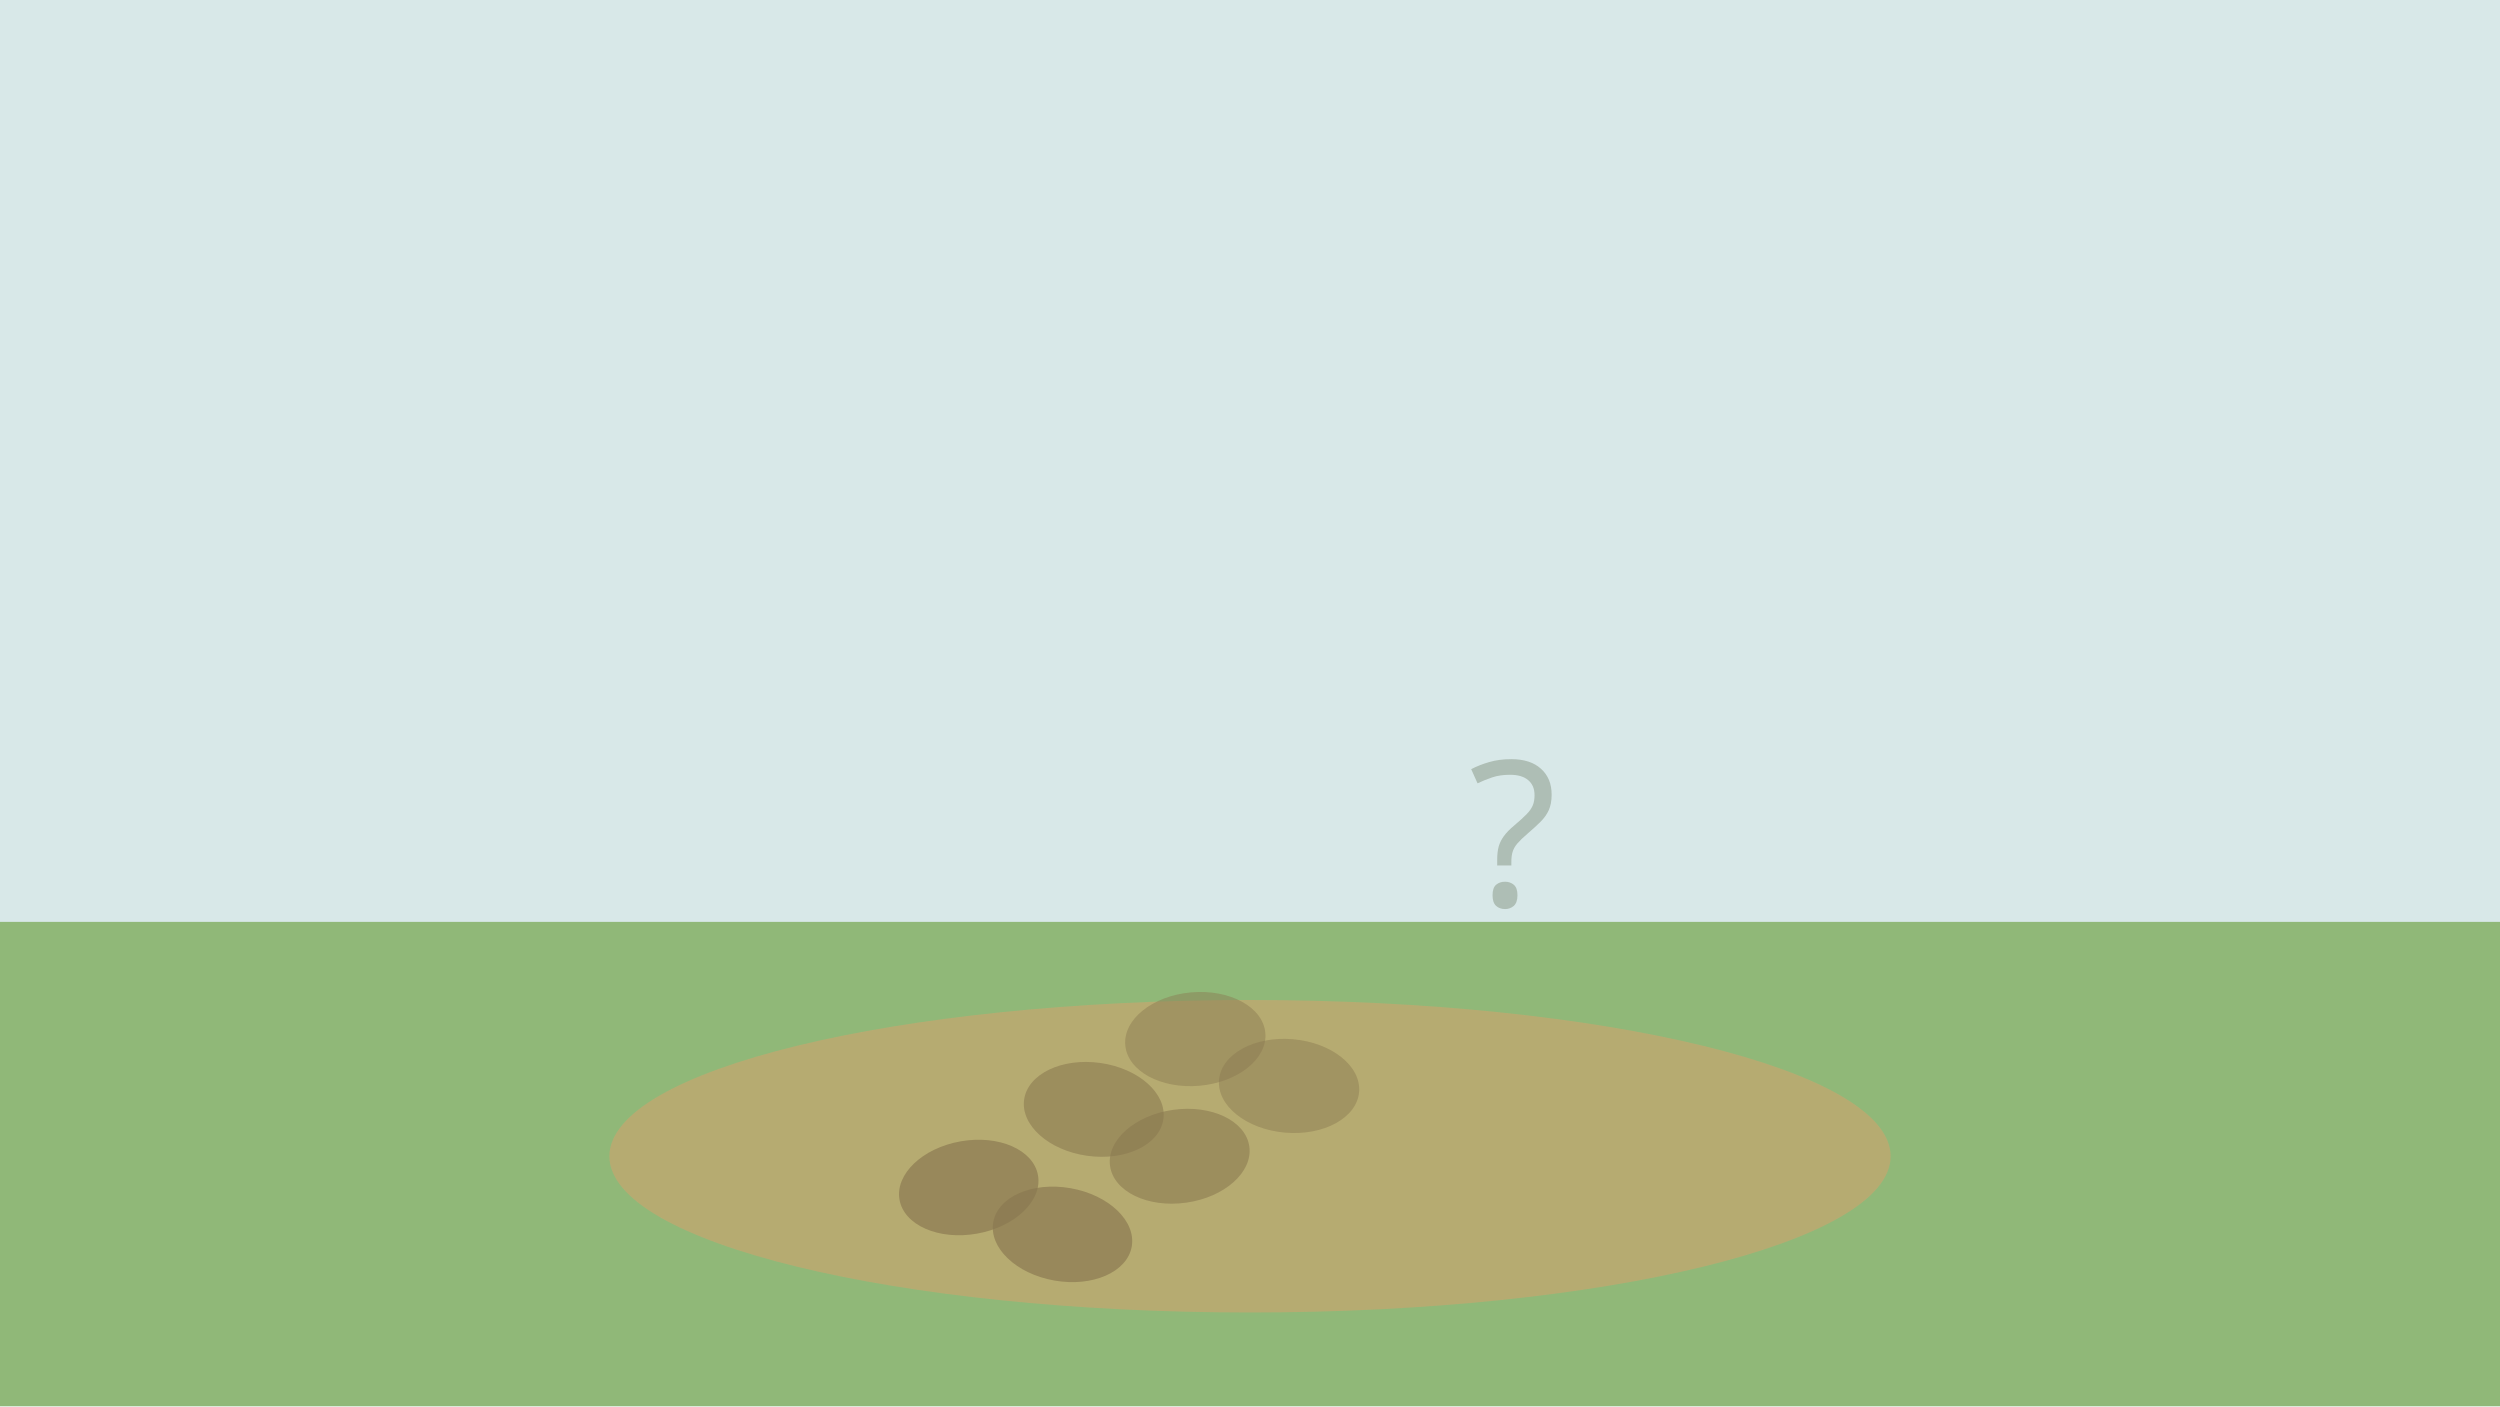
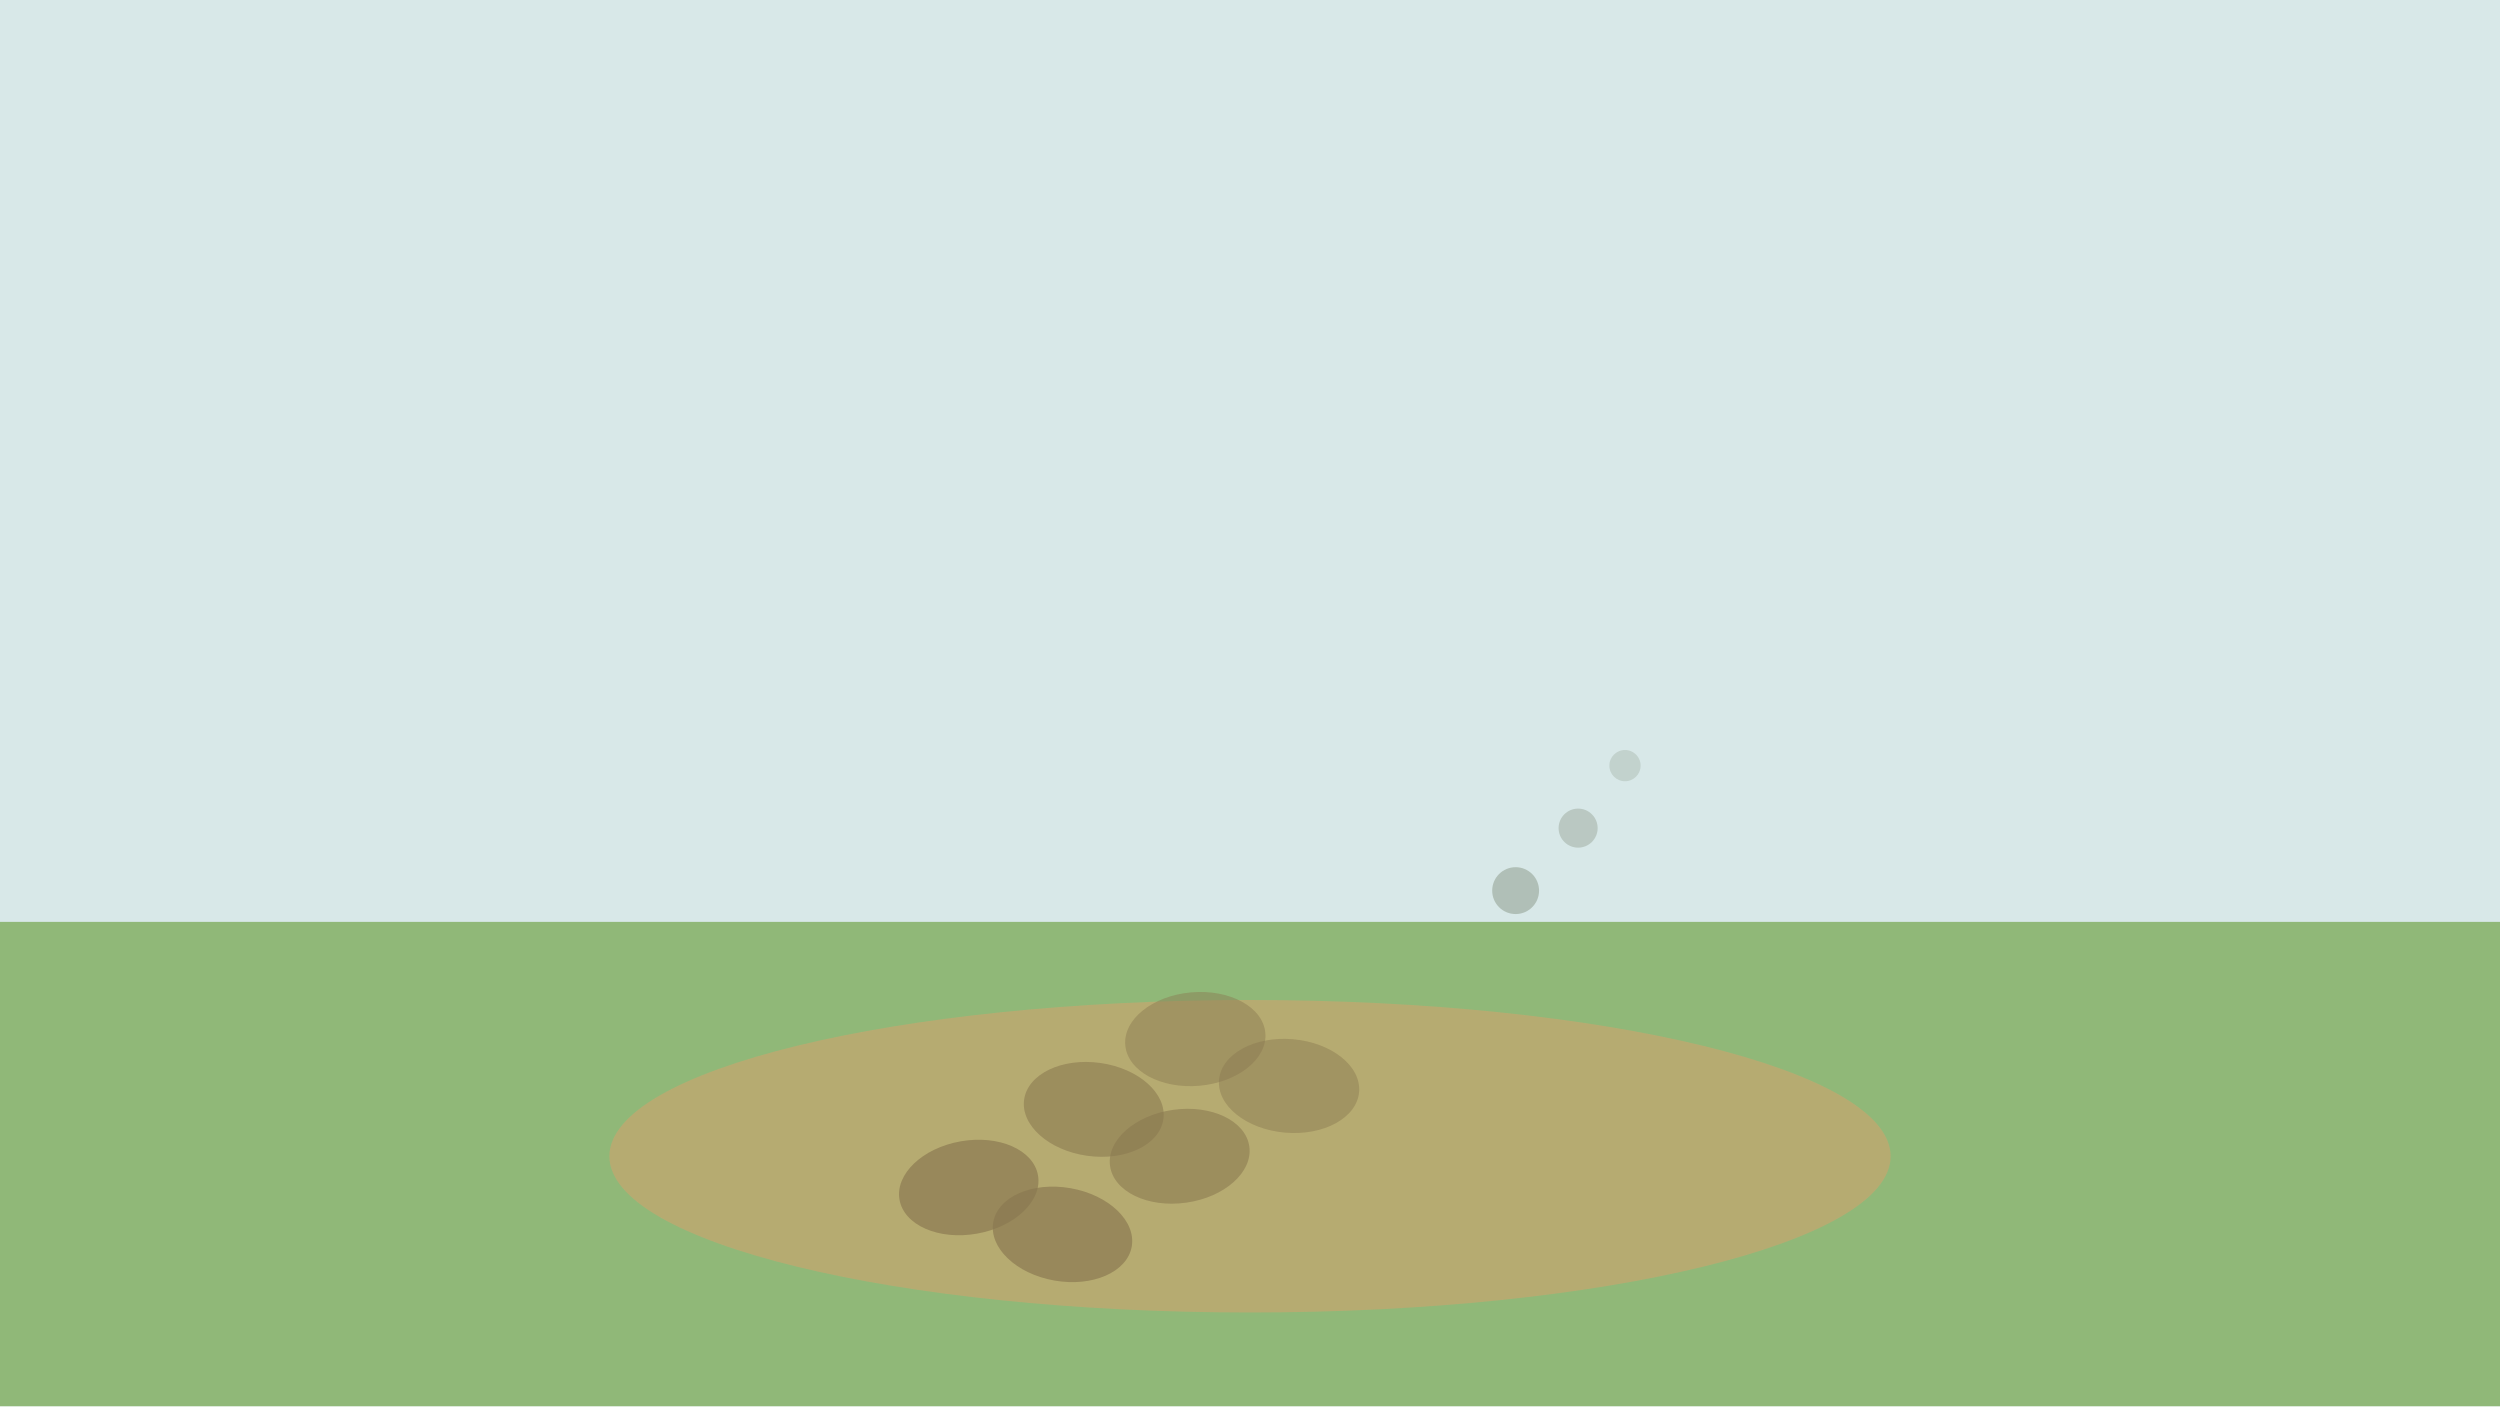
<svg xmlns="http://www.w3.org/2000/svg" viewBox="0 0 320 180" role="img" aria-label="謎の足あと">
  <rect width="320" height="180" fill="#d8e8e8" />
  <rect y="118" width="320" height="62" fill="#90b878" />
  <ellipse cx="160" cy="148" rx="82" ry="20" fill="#c0a870" opacity="0.78" />
  <ellipse cx="124" cy="152" rx="9" ry="6" fill="#8a7850" opacity="0.68" transform="rotate(-10 124 152)" />
  <ellipse cx="140" cy="142" rx="9" ry="6" fill="#8a7850" opacity="0.58" transform="rotate(8 140 142)" />
  <ellipse cx="153" cy="133" rx="9" ry="6" fill="#8a7850" opacity="0.46" transform="rotate(-5 153 133)" />
  <ellipse cx="136" cy="158" rx="9" ry="6" fill="#8a7850" opacity="0.68" transform="rotate(10 136 158)" />
  <ellipse cx="151" cy="148" rx="9" ry="6" fill="#8a7850" opacity="0.58" transform="rotate(-8 151 148)" />
  <ellipse cx="165" cy="139" rx="9" ry="6" fill="#8a7850" opacity="0.46" transform="rotate(5 165 139)" />
-   <text x="188" y="116" font-size="26" fill="#6a7860" opacity="0.38" font-family="sans-serif">?</text>
+   <circle cx="194" cy="114" r="3" fill="#6a7860" opacity="0.36" />
+   <circle cx="202" cy="106" r="2.5" fill="#6a7860" opacity="0.28" />
+   <circle cx="208" cy="98" r="2" fill="#6a7860" opacity="0.20" />
</svg>
